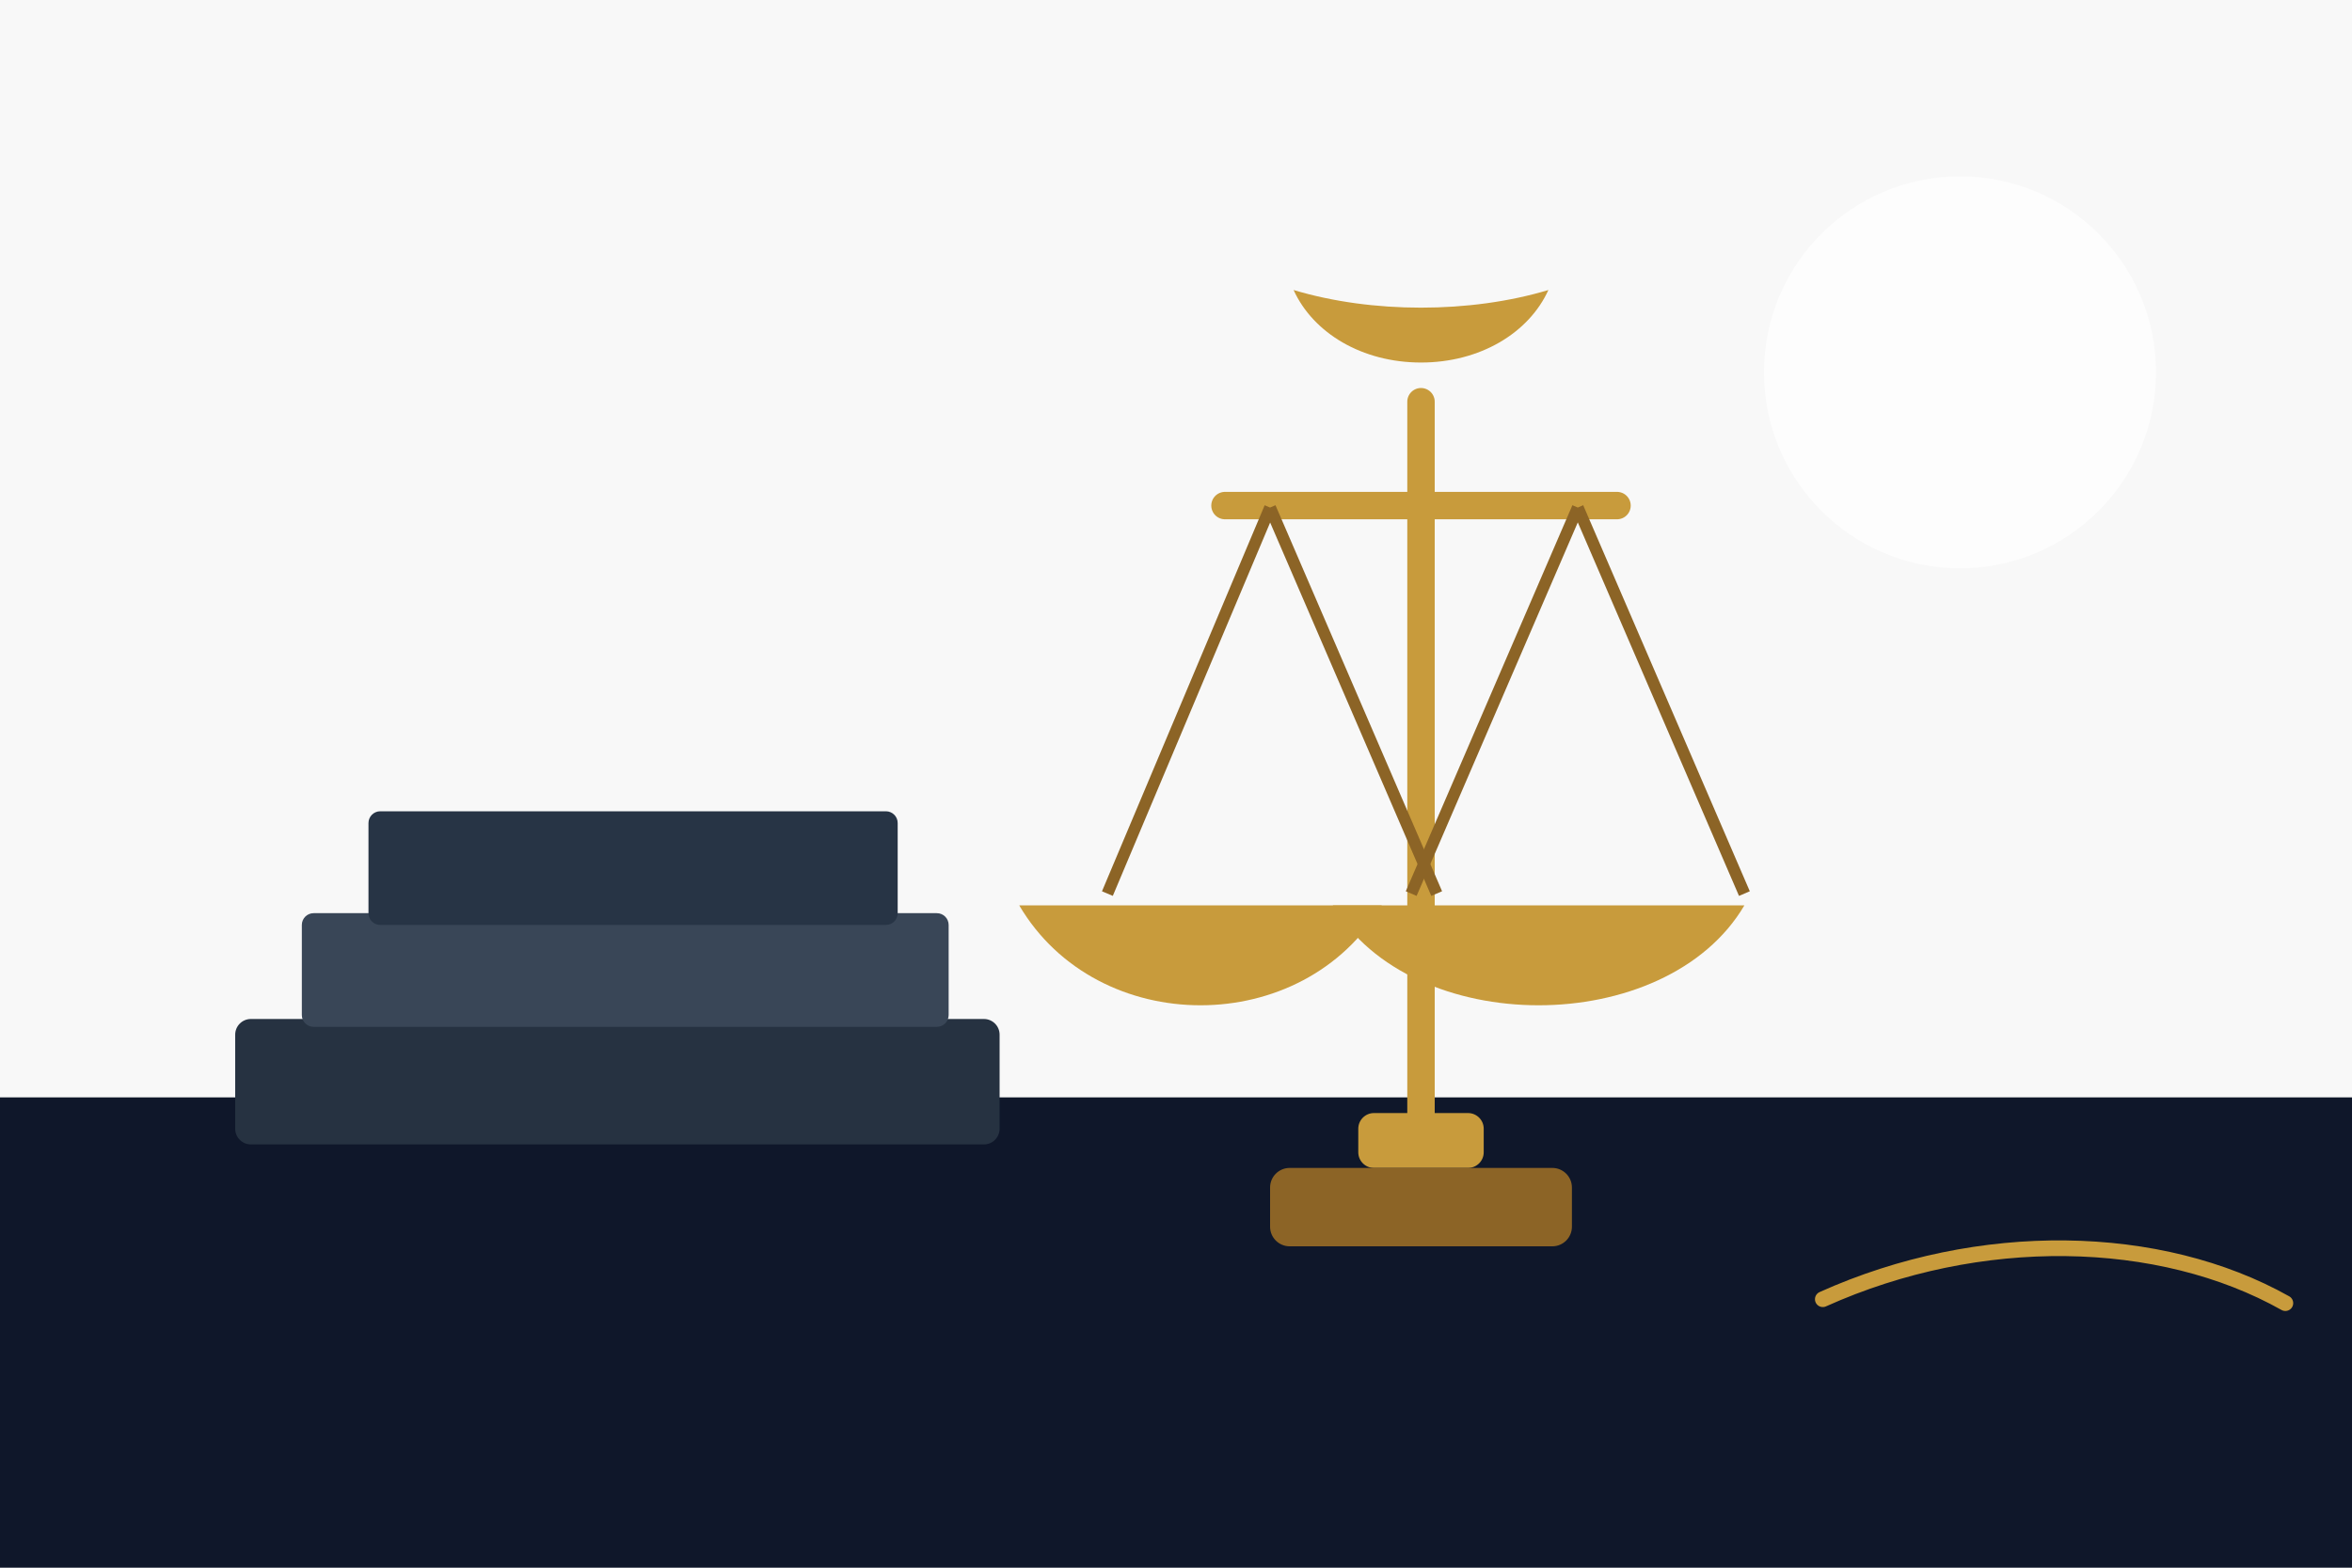
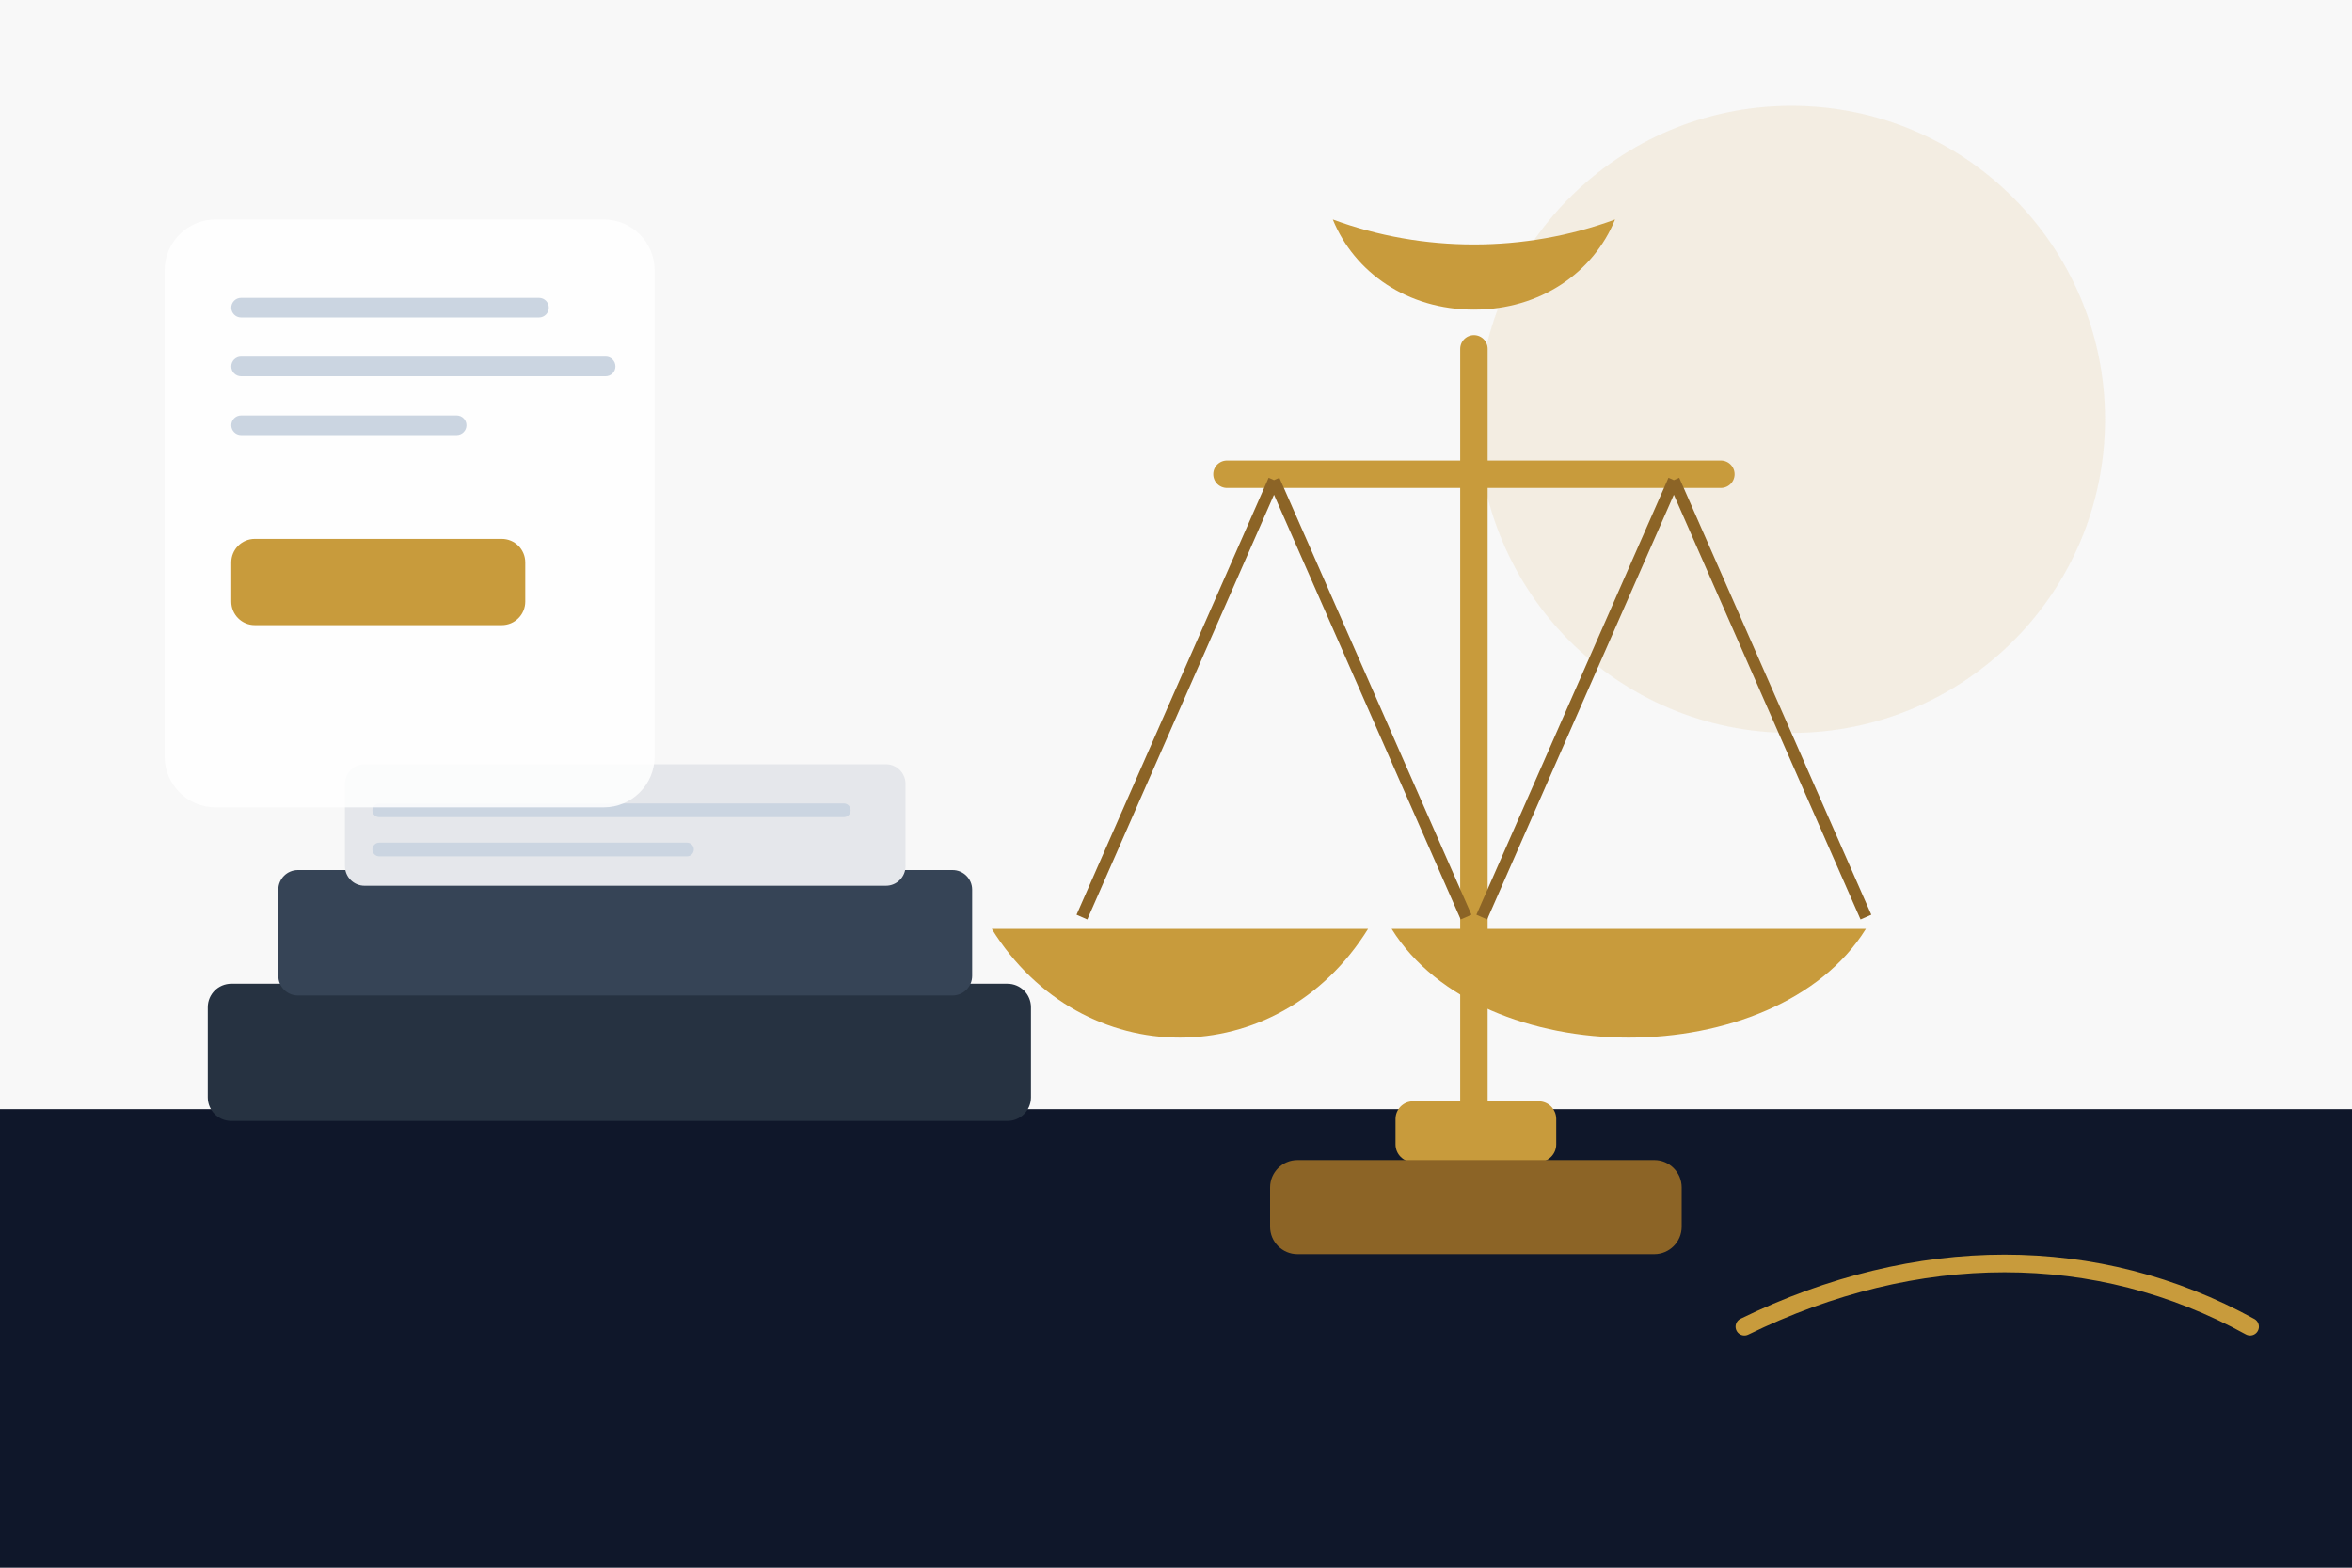
<svg xmlns="http://www.w3.org/2000/svg" width="1200" height="800" viewBox="0 0 1200 800" fill="none">
  <rect width="1200" height="800" fill="#F8F8F8" />
-   <rect x="0" y="560" width="1200" height="240" fill="#0F172A" />
-   <rect x="120" y="520" width="390" height="64" rx="8" fill="#263241" />
-   <rect x="154" y="466" width="330" height="58" rx="6" fill="#394657" />
-   <rect x="188" y="414" width="270" height="58" rx="6" fill="#273445" />
-   <path d="M725 205V570" stroke="#C89B3C" stroke-width="14" stroke-linecap="round" />
-   <path d="M625 258H825" stroke="#C89B3C" stroke-width="14" stroke-linecap="round" />
-   <path d="M725 185C755 185 780 170 790 148C750 160 700 160 660 148C670 170 695 185 725 185Z" fill="#C89B3C" />
-   <path d="M648 259L565 456M648 259L733 456" stroke="#8C6426" stroke-width="6" />
-   <path d="M805 259L720 456M805 259L890 456" stroke="#8C6426" stroke-width="6" />
-   <path d="M520 462C560 530 665 530 705 462H520Z" fill="#C89B3C" />
-   <path d="M680 462C720 530 850 530 890 462H680Z" fill="#C89B3C" />
-   <rect x="693" y="568" width="64" height="28" rx="8" fill="#C89B3C" />
-   <rect x="648" y="596" width="154" height="40" rx="10" fill="#8C6426" />
-   <circle cx="1000" cy="190" r="100" fill="#FFFFFF" fill-opacity=".72" />
-   <path d="M930 663C1010 627 1102 629 1166 665" stroke="#C89B3C" stroke-width="8" stroke-linecap="round" />
+   <rect x="0" y="566" width="1200" height="234" fill="#0F172A" />
+   <circle cx="914" cy="214" r="160" fill="#C89B3C" fill-opacity=".12" />
+   <rect x="106" y="502" width="420" height="70" rx="12" fill="#263241" />
+   <rect x="142" y="444" width="354" height="64" rx="10" fill="#364456" />
+   <rect x="176" y="390" width="286" height="62" rx="10" fill="#E5E7EB" />
+   <rect x="190" y="410" width="244" height="7" rx="3.5" fill="#CBD5E1" />
+   <rect x="190" y="430" width="164" height="7" rx="3.5" fill="#CBD5E1" />
+   <path d="M752 178V565" stroke="#C89B3C" stroke-width="14" stroke-linecap="round" />
+   <path d="M626 242H878" stroke="#C89B3C" stroke-width="14" stroke-linecap="round" />
+   <path d="M752 158C786 158 813 139 824 112C778 129 726 129 680 112C691 139 718 158 752 158Z" fill="#C89B3C" />
+   <path d="M650 245L552 468M650 245L748 468" stroke="#8C6426" stroke-width="6" />
+   <path d="M854 245L756 468M854 245L952 468" stroke="#8C6426" stroke-width="6" />
+   <path d="M506 474C552 548 652 548 698 474H506Z" fill="#C89B3C" />
+   <path d="M710 474C756 548 906 548 952 474H710Z" fill="#C89B3C" />
+   <rect x="712" y="562" width="82" height="31" rx="9" fill="#C89B3C" />
+   <rect x="648" y="592" width="210" height="48" rx="14" fill="#8C6426" />
+   <path d="M890 677C978 634 1070 634 1148 677" stroke="#C89B3C" stroke-width="9" stroke-linecap="round" />
+   <rect x="84" y="112" width="250" height="300" rx="26" fill="#FFFFFF" fill-opacity=".86" />
+   <rect x="118" y="152" width="162" height="10" rx="5" fill="#CBD5E1" />
+   <rect x="118" y="182" width="196" height="10" rx="5" fill="#CBD5E1" />
+   <rect x="118" y="212" width="120" height="10" rx="5" fill="#CBD5E1" />
+   <rect x="118" y="275" width="150" height="44" rx="12" fill="#C89B3C" />
</svg>
